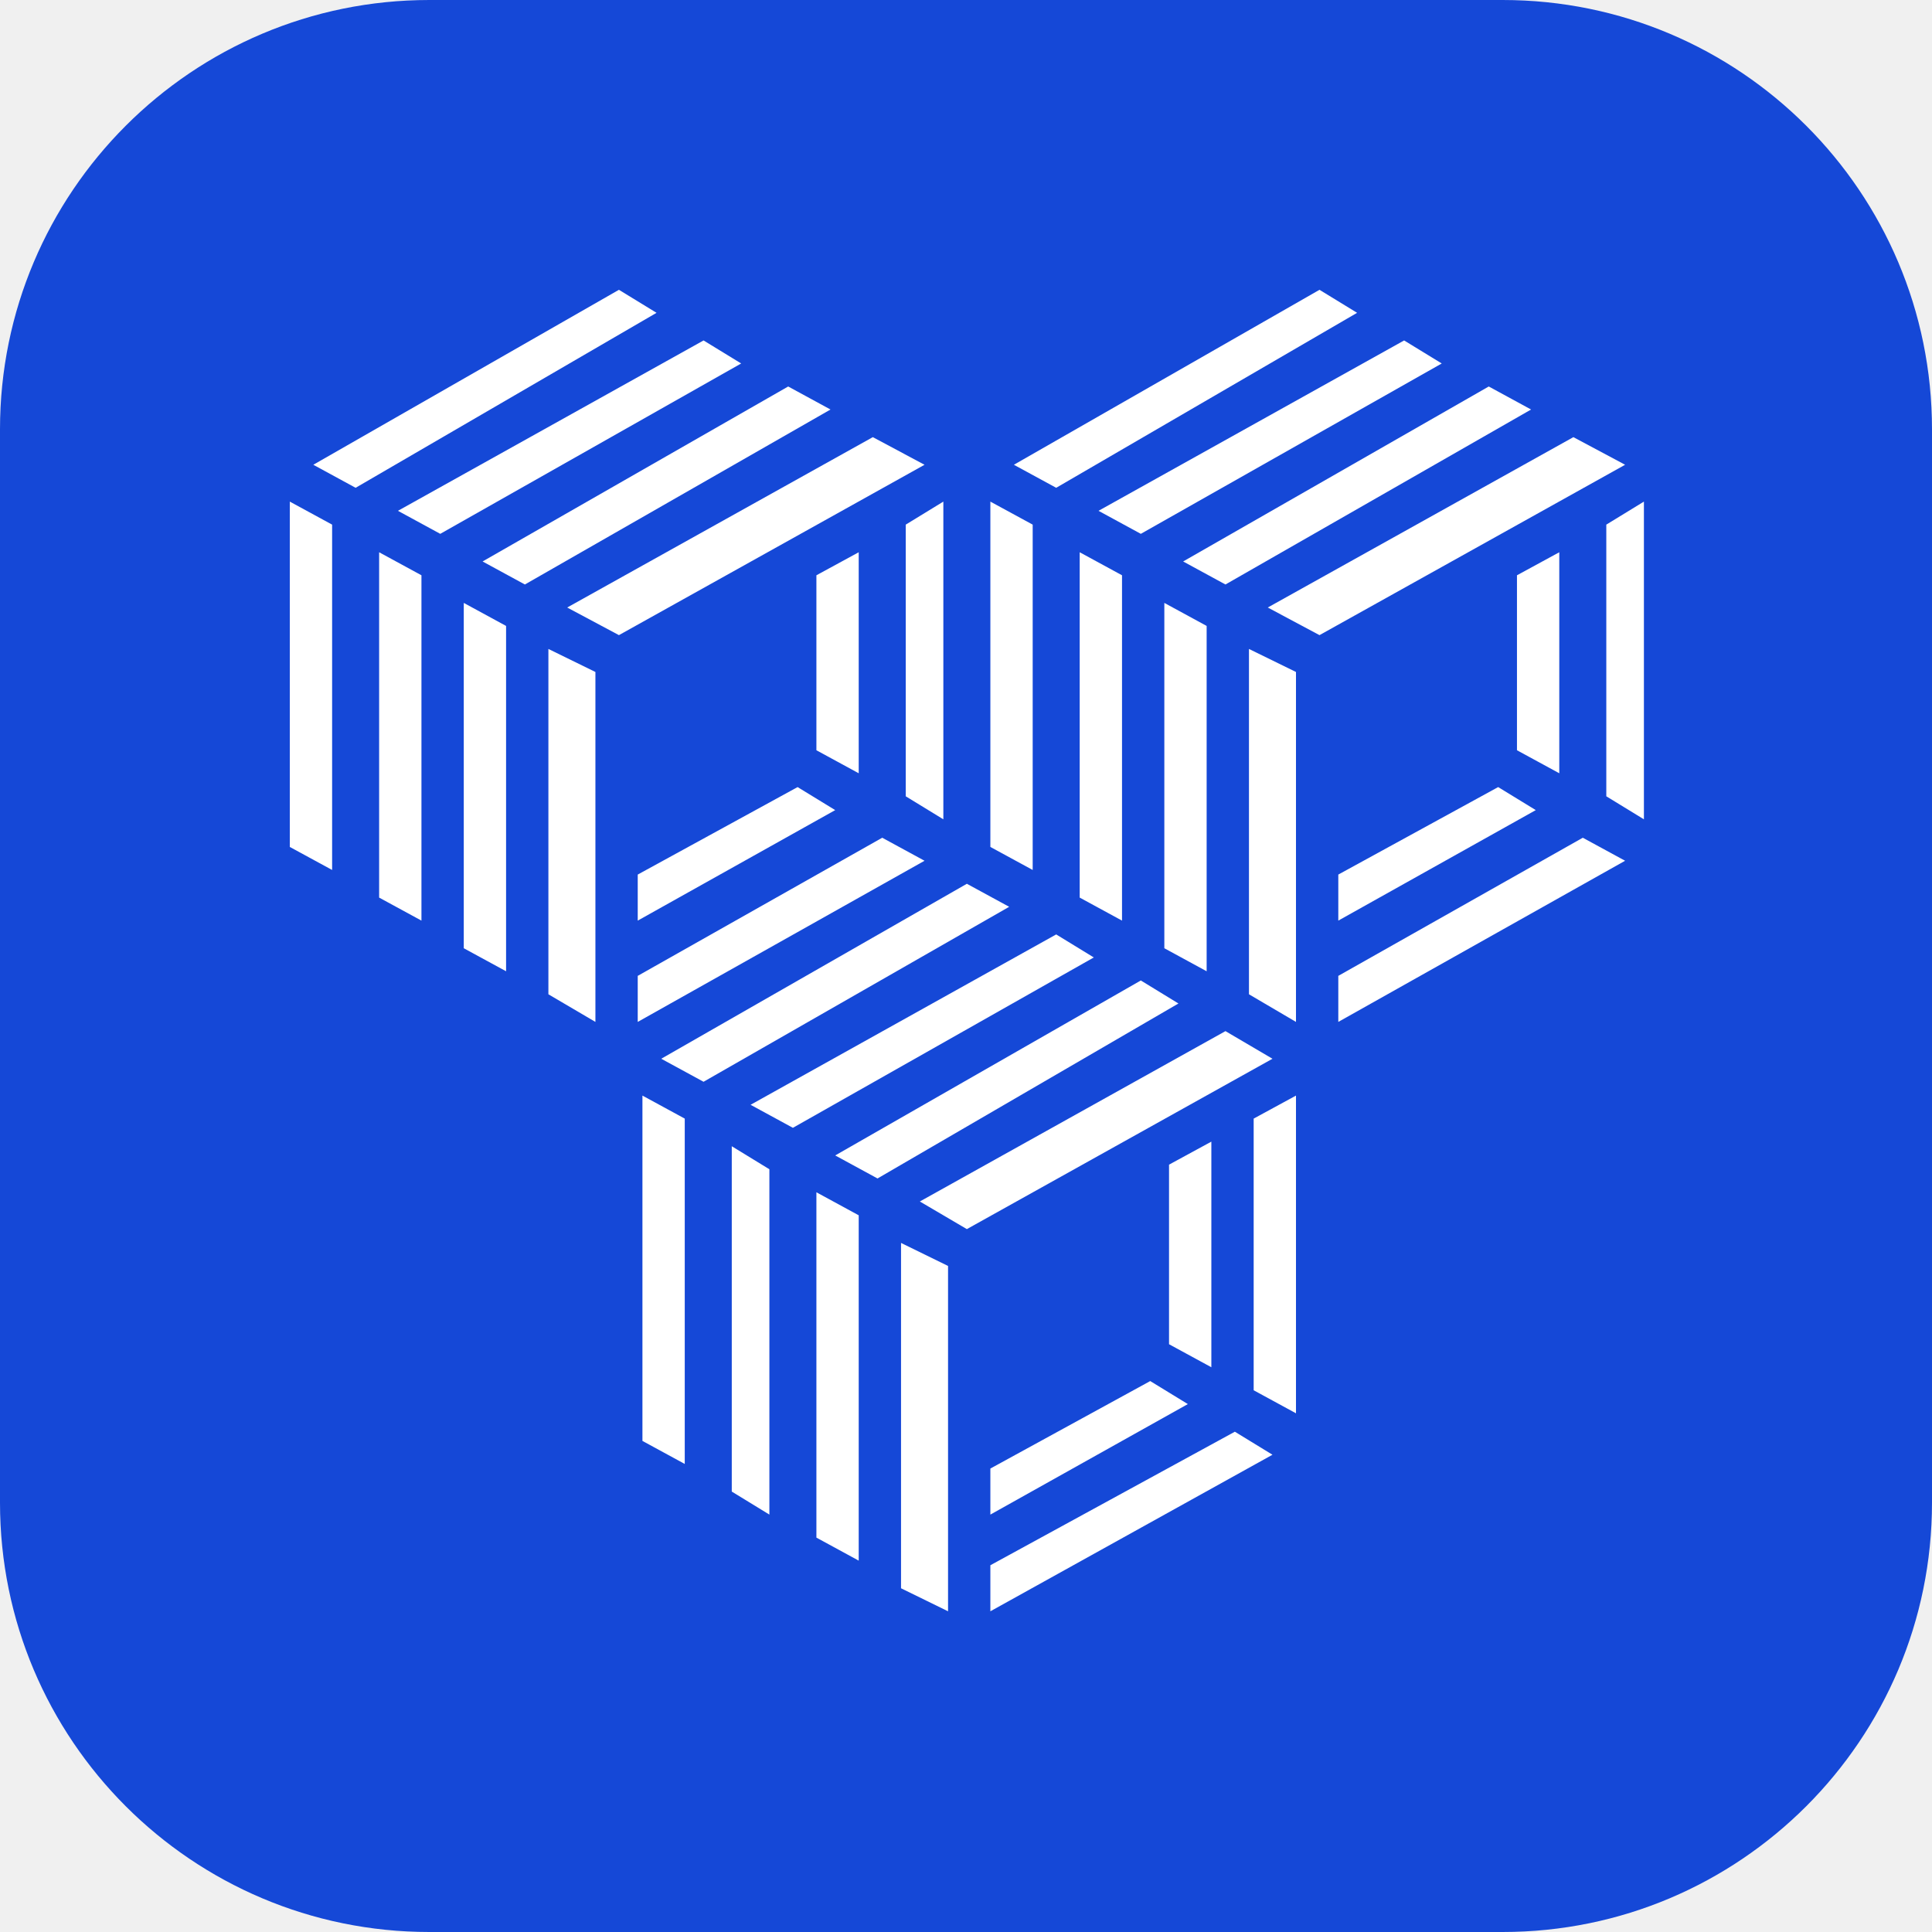
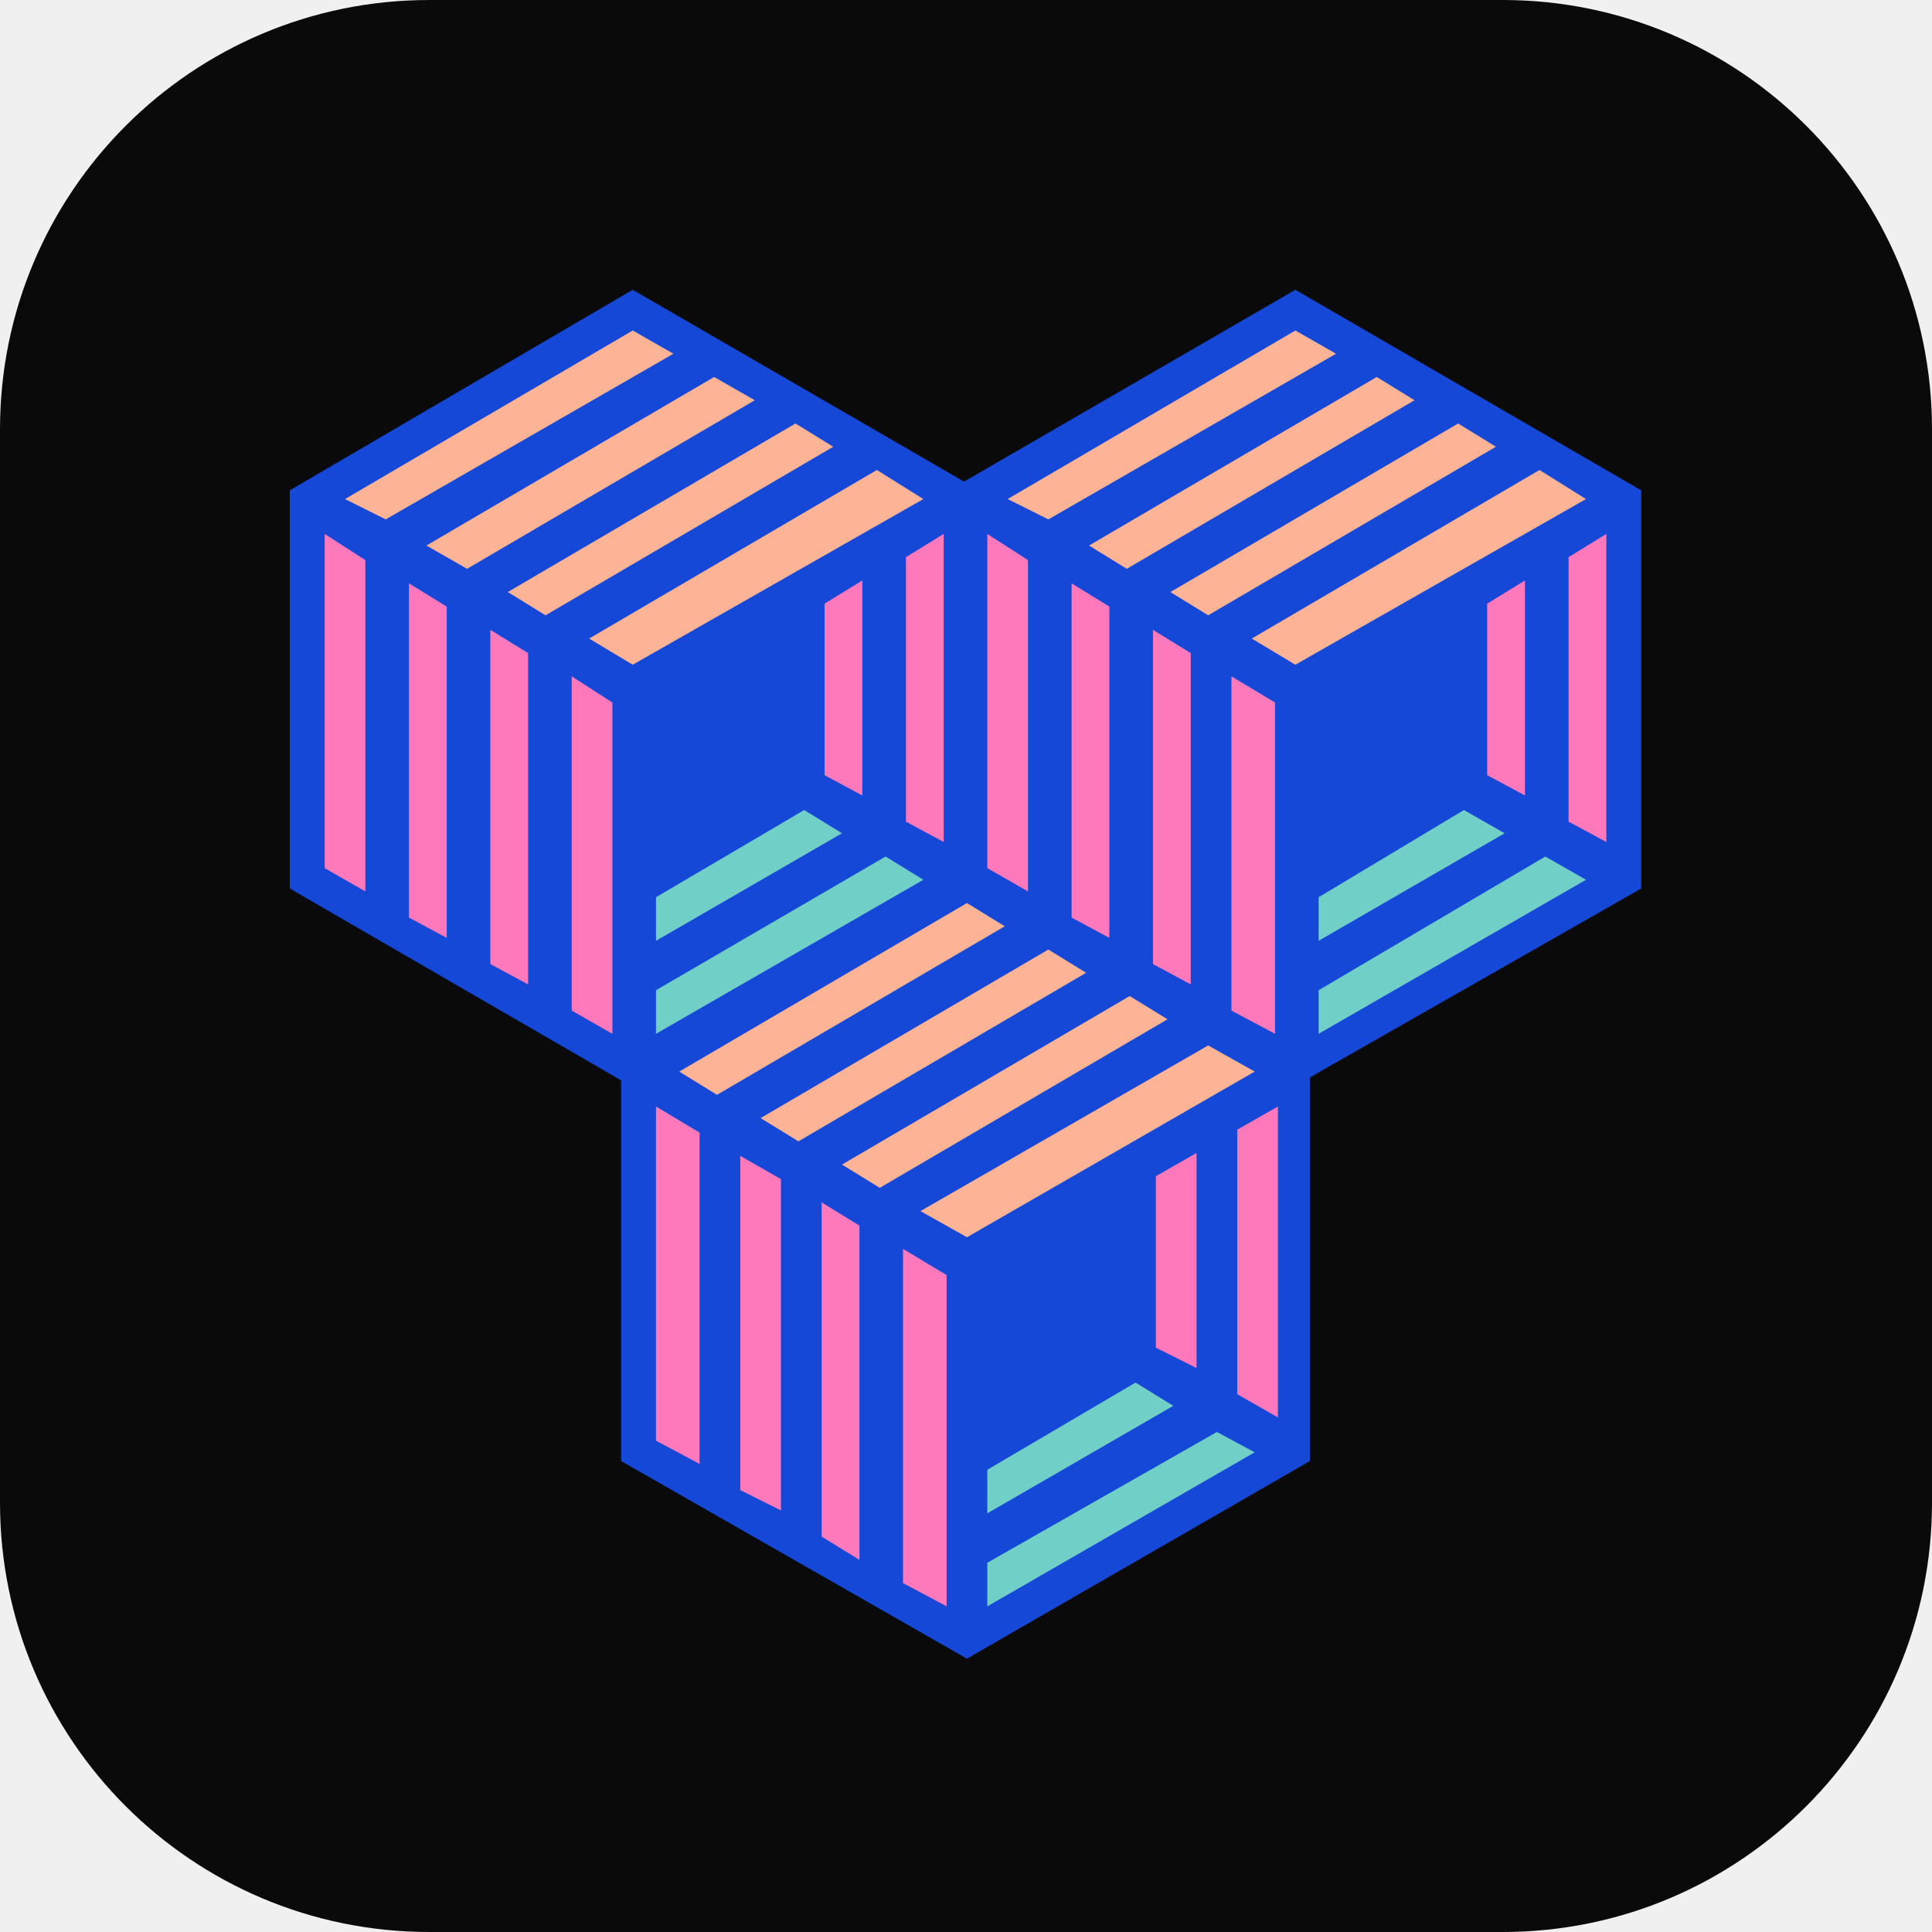
<svg xmlns="http://www.w3.org/2000/svg" width="180" height="180" viewBox="0 0 180 180">
-   <rect width="180" height="180" rx="40" fill="#1548D7" />
-   <g transform="translate(27, 27) scale(0.152)">
-     <path fill-rule="evenodd" clip-rule="evenodd" d="M642.674 358.432V386.655L763.715 318.92L740.66 304.808L642.674 358.432ZM227.674 471.324L253.611 485.436L440.938 378.188L415 364.077L227.674 471.324ZM170.035 194.739L201.736 211.672L389.062 107.247L357.361 90.314L170.035 194.739ZM118.16 166.516L144.097 180.627L331.424 73.38L305.486 59.268L118.16 166.516ZM66.285 135.47L92.222 149.582L276.667 45.157L253.611 31.045L66.285 135.47ZM14.41 107.247L40.347 121.359L224.792 14.111L201.736 0L14.41 107.247ZM443.819 107.247L469.757 121.359L654.201 14.111L631.146 0L443.819 107.247ZM495.694 135.47L521.632 149.582L706.076 45.157L683.021 31.045L495.694 135.47ZM547.569 166.516L573.507 180.627L760.833 73.38L734.896 59.268L547.569 166.516ZM599.444 194.739L631.146 211.672L818.472 107.247L786.771 90.314L599.444 194.739ZM386.181 558.815L415 575.749L602.326 471.324L573.507 454.39L386.181 558.815ZM334.306 530.592L360.243 544.704L544.688 437.456L521.632 423.345L334.306 530.592ZM282.431 499.547L308.368 513.659L492.812 409.233L469.757 395.122L282.431 499.547ZM830 324.564V129.826L806.944 143.937V310.453L830 324.564ZM616.736 688.641V493.902L590.799 508.014V674.53L616.736 688.641ZM564.861 660.418V522.125L538.924 536.237V646.307L564.861 660.418ZM616.736 448.746V234.251L587.917 220.139V431.812L616.736 448.746ZM561.979 206.028L536.042 191.916V403.589L561.979 417.7V206.028ZM510.104 174.983L484.167 160.871V372.544L510.104 386.655V174.983ZM455.347 143.937L429.41 129.826V341.498L455.347 355.61V143.937ZM400.59 324.564V129.826L377.535 143.937V310.453L400.59 324.564ZM348.715 296.341V160.871L322.778 174.983V282.23L348.715 296.341ZM187.326 448.746V234.251L158.507 220.139V431.812L187.326 448.746ZM132.569 206.028L106.632 191.916V403.589L132.569 417.7V206.028ZM80.694 174.983L54.757 160.871V372.544L80.694 386.655V174.983ZM25.938 143.937L0 129.826V341.498L25.938 355.61V143.937ZM242.083 508.014L216.146 493.902V705.575L242.083 719.686V508.014ZM293.958 539.059L270.903 524.948V736.62L293.958 750.732V539.059ZM348.715 567.282L322.778 553.171V764.843L348.715 778.955V567.282ZM403.472 810V598.328L374.653 584.216V795.889L403.472 810ZM778.125 296.341V160.871L752.188 174.983V282.23L778.125 296.341ZM429.41 781.777V810L602.326 714.042L579.271 699.93L429.41 781.777ZM429.41 722.509V750.732L550.451 682.997L527.396 668.885L429.41 722.509ZM213.264 420.523V448.746L389.062 349.965L363.125 335.854L213.264 420.523ZM213.264 358.432V386.655L334.306 318.92L311.25 304.808L213.264 358.432ZM642.674 420.523V448.746L818.472 349.965L792.535 335.854L642.674 420.523Z" fill="white" />
+   <rect width="180" height="180" rx="40" fill="#0a0a0a" />
+   <g transform="translate(27, 27) scale(0.222)">
+     <path d="M428.113 330.537V491.537L284.189 574.477L139.045 491.537V331.757L0 251.257V84.159L143.924 0L282.969 80.5L422.015 0L567.158 84.159V251.257L428.113 330.537Z" fill="#1548D7" />
+     <path d="M431.773 254.917V273.212L509.833 228.083L492.757 218.326L431.773 254.917ZM292.727 534.227V552.522L404.939 487.878L389.083 479.341L292.727 534.227ZM292.727 495.197V513.492L370.788 468.363L354.932 458.606L292.727 495.197ZM153.682 293.947V312.242L265.894 247.598L250.038 237.841L153.682 293.947ZM153.682 254.917V273.212L231.743 228.083L215.887 218.326L153.682 254.917ZM431.773 293.947V312.242L543.985 247.598L526.909 237.841L431.773 293.947Z" fill="#70CFC6" />
+     <path d="M163.439 328.098L179.295 337.856L300.045 267.113L284.189 257.356L163.439 328.098ZM125.629 146.364L143.924 157.341L265.894 87.818L246.379 75.621L125.629 146.364ZM91.477 126.848L107.333 136.606L228.083 65.864L212.227 56.106L91.477 126.848ZM57.326 107.333L74.401 117.091L195.151 46.349L178.076 36.591L57.326 107.333ZM23.174 87.818L40.25 96.356L161 26.833L143.924 17.076L23.174 87.818ZM301.265 87.818L318.341 96.356L439.09 26.833L422.015 17.076L301.265 87.818ZM335.416 107.333L351.272 117.091L472.022 46.349L456.166 36.591L335.416 107.333ZM369.568 126.848L385.424 136.606L506.174 65.864L490.318 56.106L369.568 126.848ZM403.719 146.364L422.015 157.341L543.984 87.818L524.469 75.621L403.719 146.364ZM264.674 386.644L284.189 397.621L404.939 328.098L385.424 317.121L264.674 386.644ZM231.742 367.128L247.598 376.886L368.348 306.144L352.492 296.386L231.742 367.128ZM197.591 347.613L213.447 357.371L334.197 286.628L318.341 276.871L197.591 347.613Z" fill="#FDB396" />
+     <path d="M552.52 231.742V102.454L536.664 112.212V223.204L552.52 231.742ZM414.695 473.242V342.734L397.619 352.492V463.484L414.695 473.242ZM380.543 452.507V362.25L363.468 372.007V443.969L380.543 452.507ZM413.475 312.242V173.197L395.18 162.22V302.485L413.475 312.242ZM378.104 152.462L362.248 142.704V282.969L378.104 291.507V152.462ZM343.953 132.947L328.096 123.189V263.454L343.953 271.992V132.947ZM309.801 113.432L292.725 102.454V242.719L309.801 252.477V113.432ZM274.43 231.742V102.454L258.574 112.212V223.204L274.43 231.742ZM240.278 212.227V121.97L224.422 131.727V203.689L240.278 212.227ZM135.385 312.242V173.197L118.309 162.22V302.485L135.385 312.242ZM100.013 152.462L84.157 142.704V282.969L100.013 291.507V152.462ZM65.862 132.947L50.006 123.189V263.454L65.862 271.992V132.947ZM31.71 113.432L14.635 102.454V242.719L31.71 252.477V113.432ZM171.975 353.712L153.68 342.734V482.999L171.975 492.757V353.712ZM206.127 373.227L189.051 363.469V503.734L206.127 512.272V373.227ZM239.059 392.742L223.203 382.984V523.249L239.059 533.007V392.742ZM275.65 552.522V413.477L257.354 402.5V542.765L275.65 552.522ZM518.369 212.227V121.97L502.513 131.727V203.689L518.369 212.227Z" fill="#FE79BB" />
  </g>
</svg>
